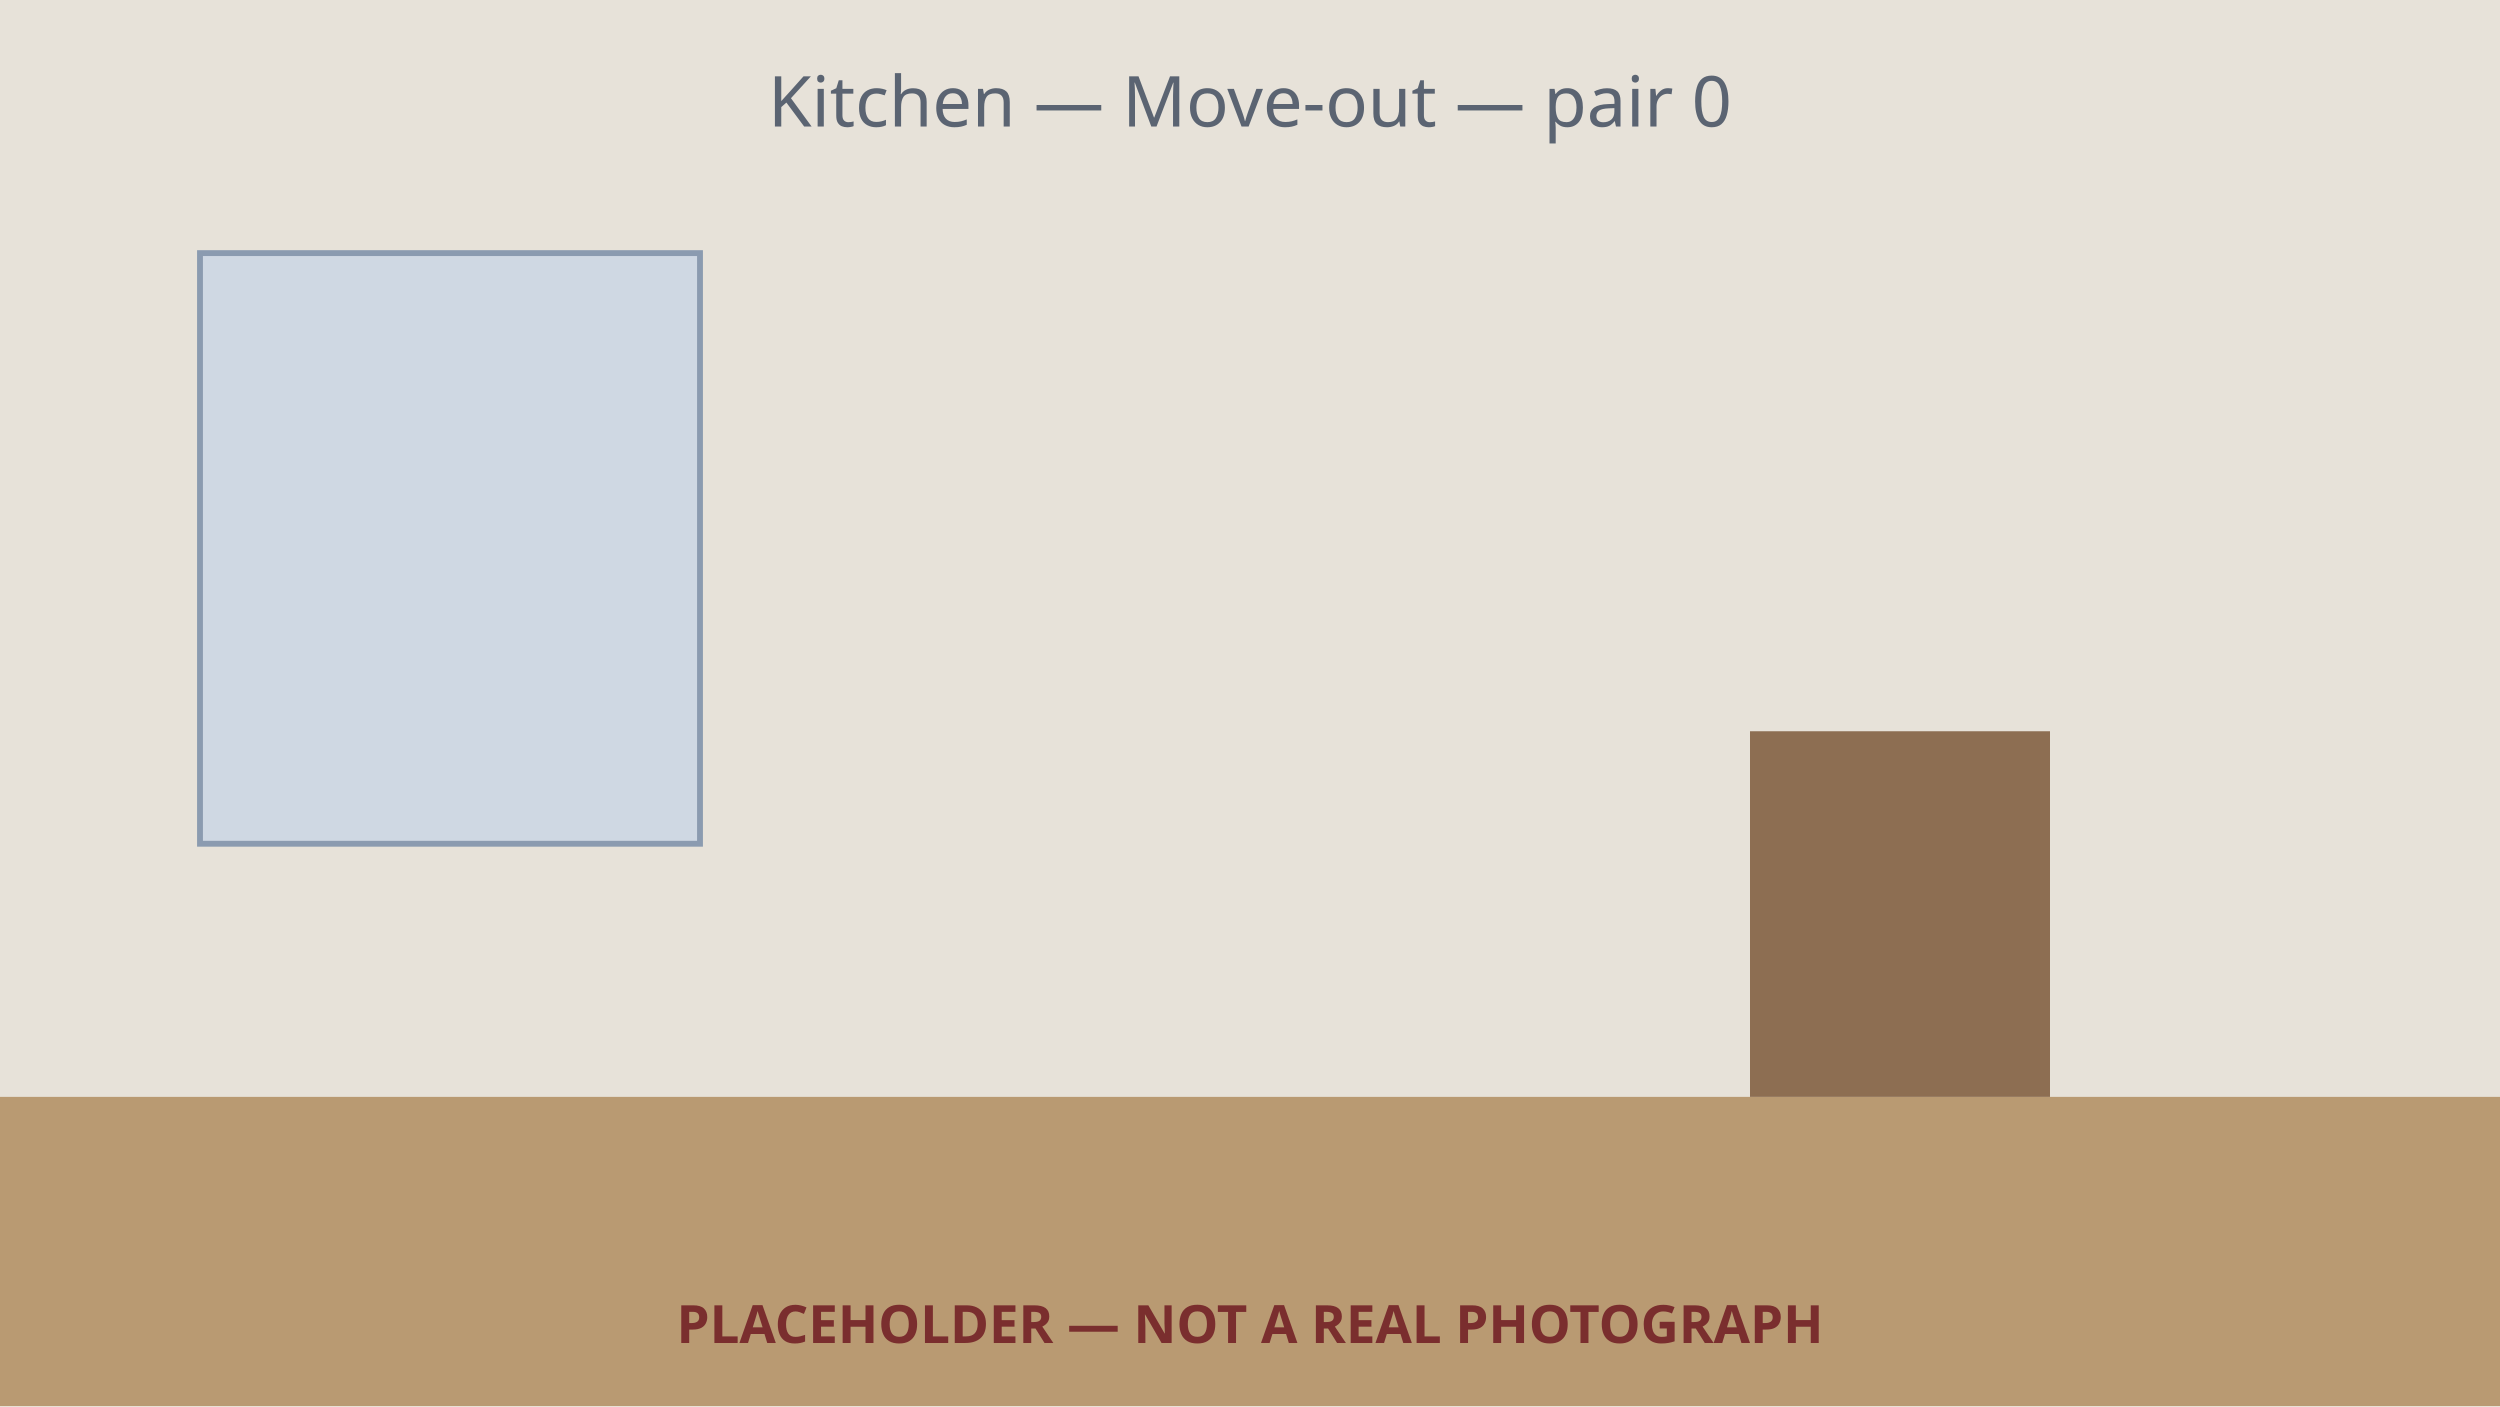
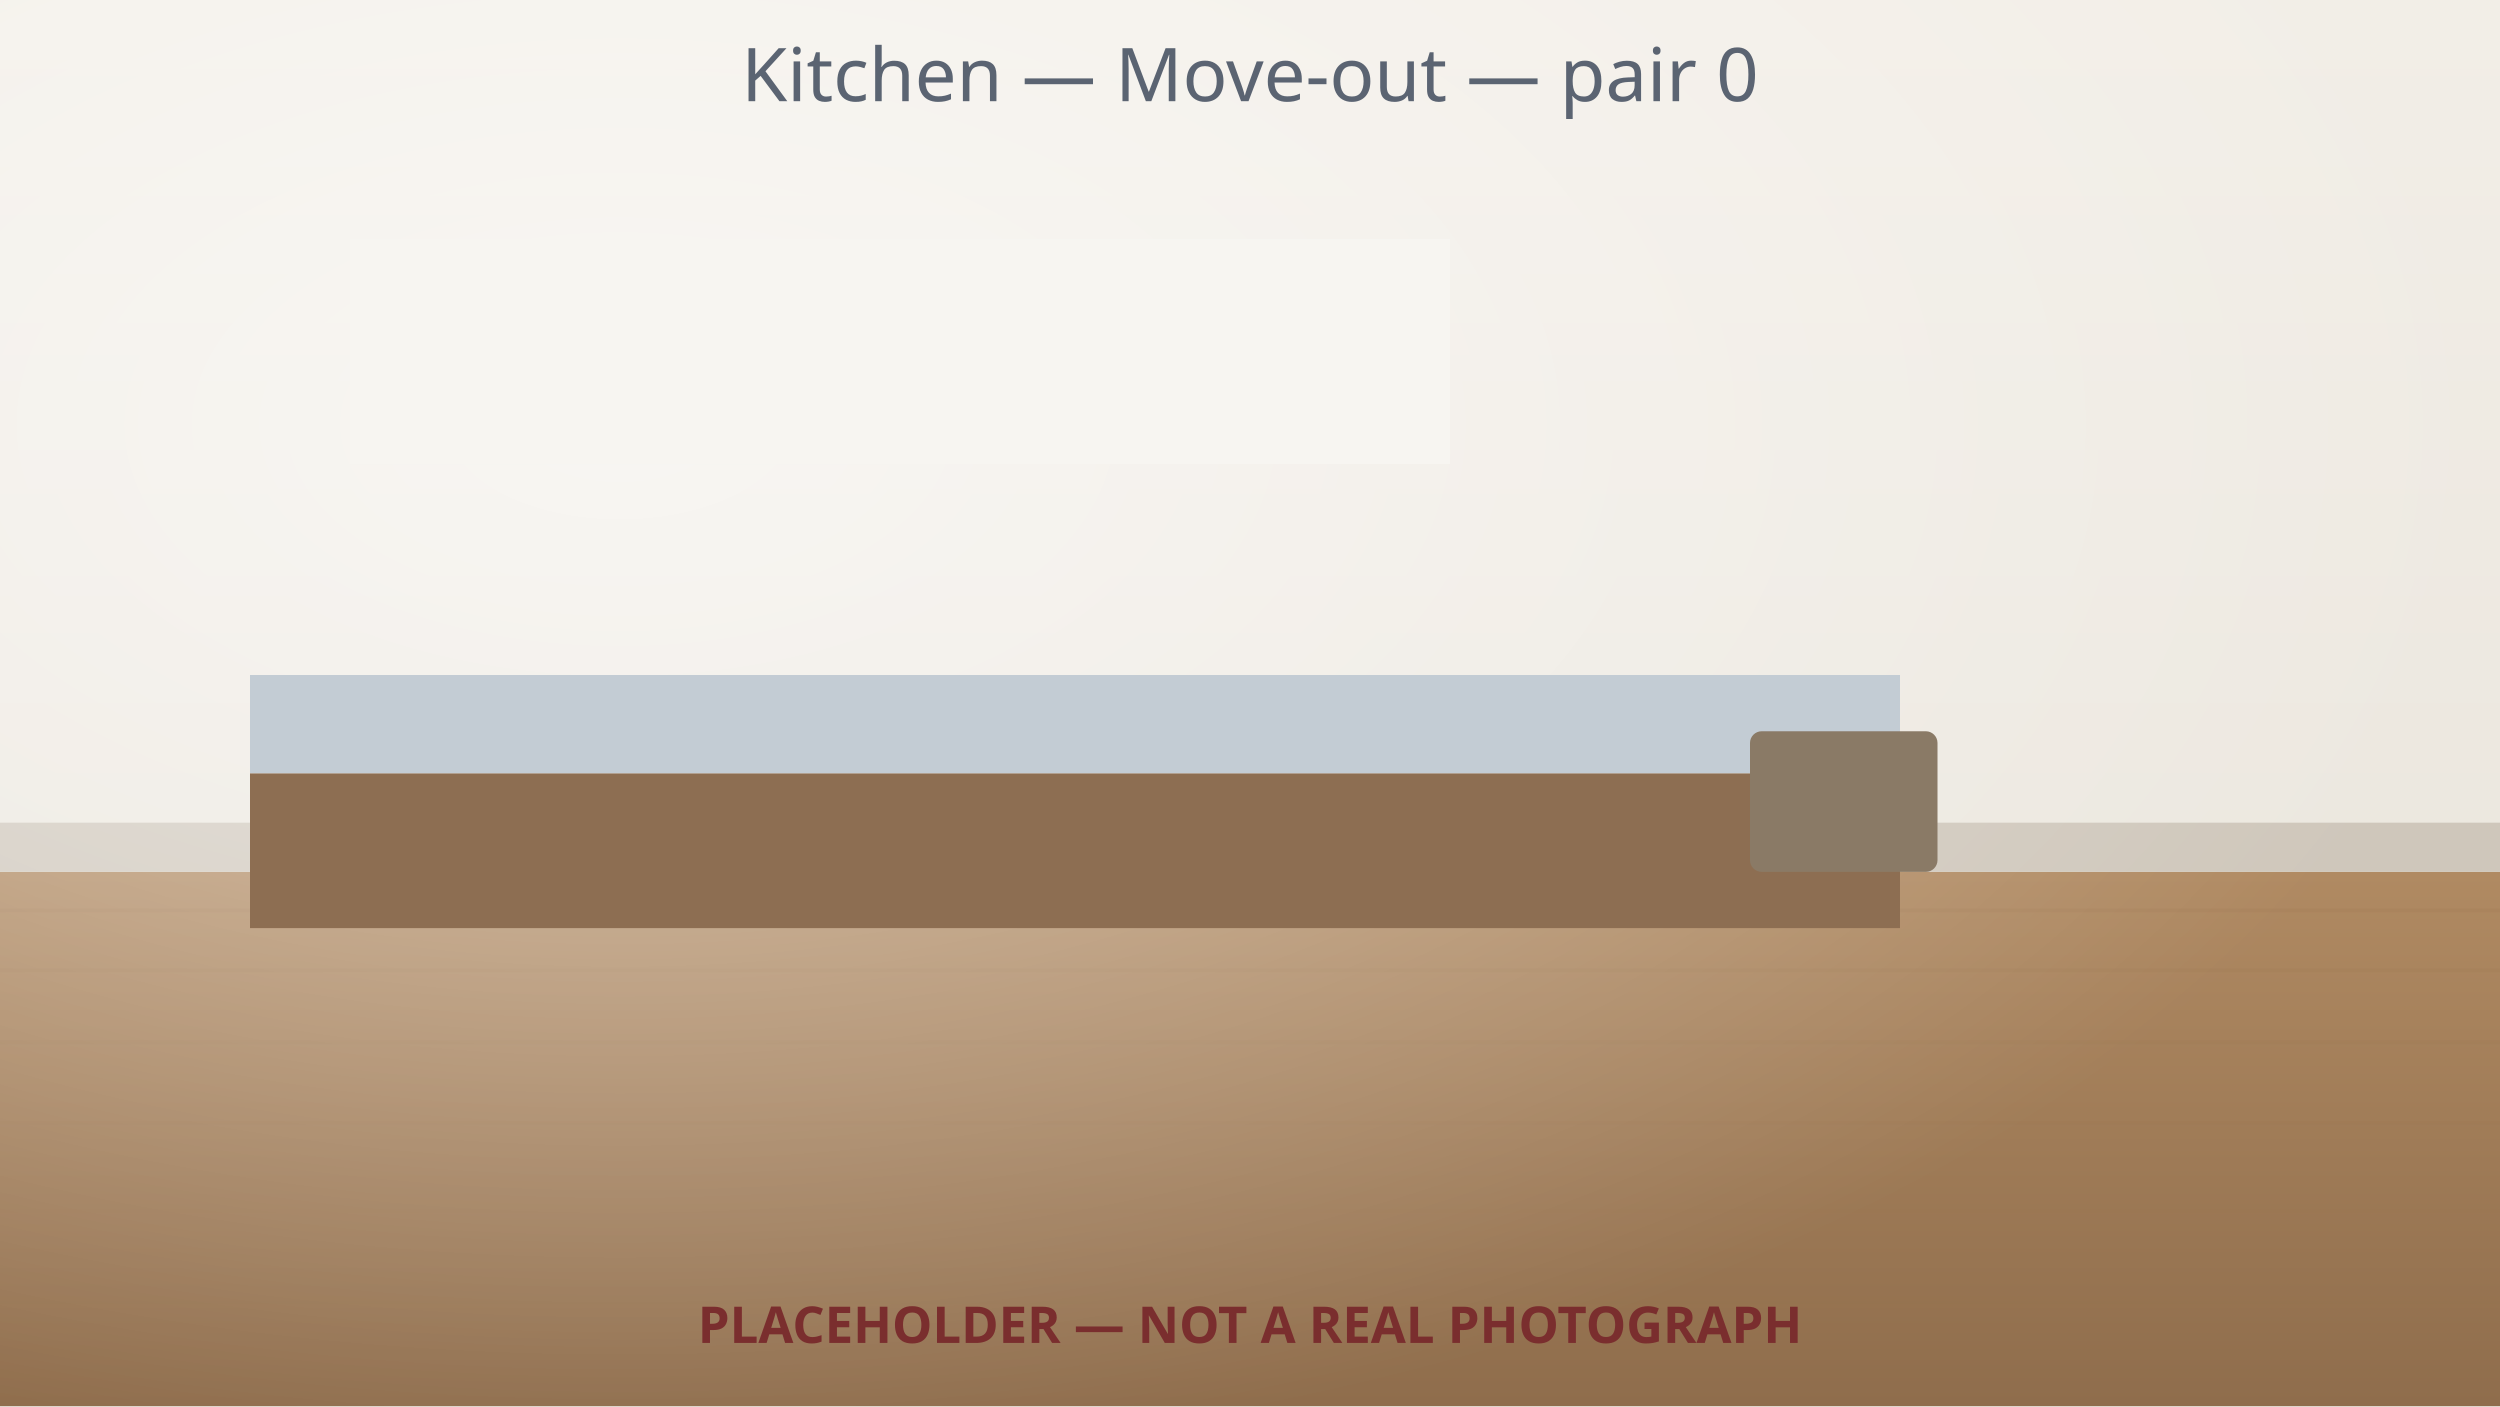
<svg xmlns="http://www.w3.org/2000/svg" width="1280" height="720" viewBox="0 0 1280 720" role="img">
-   <rect width="1280" height="720" fill="#e7e2d9" />
-   <rect y="561.6" width="1280" height="158.4" fill="#b99a72" />
-   <rect x="102.4" y="129.6" width="256" height="302.4" fill="#cfd8e3" stroke="#8b9bb0" stroke-width="3" />
-   <rect x="896" y="374.4" width="153.6" height="187.2" fill="#8d6e52" />
-   <text x="640" y="64.8" font-family="system-ui, sans-serif" font-size="36" fill="#5b6472" text-anchor="middle">Kitchen — Move-out — pair 0</text>
-   <text x="640" y="687.6" font-family="system-ui, sans-serif" font-size="27" fill="#7a2e2e" text-anchor="middle" font-weight="600">PLACEHOLDER — NOT A REAL PHOTOGRAPH</text>
+   <defs>
+     <linearGradient id="wallg" x1="0" y1="0" x2="0" y2="1">
+       <stop offset="0" stop-color="#f2eee7" />
+       <stop offset="1" stop-color="#e8e3da" />
+     </linearGradient>
+     <linearGradient id="floorg" x1="0" y1="0" x2="0" y2="1">
+       <stop offset="0" stop-color="#b08a62" />
+       <stop offset="1" stop-color="#8f6d4c" />
+     </linearGradient>
+     <radialGradient id="daylight" cx="0.25" cy="0.3" r="0.75">
+       <stop offset="0" stop-color="#ffffff" stop-opacity="0.55" />
+       <stop offset="1" stop-color="#ffffff" stop-opacity="0" />
+     </radialGradient>
+     <radialGradient id="stain" cx="0.5" cy="0.5" r="0.5">
+       <stop offset="0" stop-color="#5a3a22" stop-opacity="0.85" />
+       <stop offset="0.6" stop-color="#6b4a2f" stop-opacity="0.55" />
+       <stop offset="1" stop-color="#6b4a2f" stop-opacity="0" />
+     </radialGradient>
+   </defs>
+   <rect width="1280" height="720" fill="url(#wallg)" />
+   <path d="M0 446.4 L1280.0 446.4 L1280.0 720 L0 720 Z" fill="url(#floorg)" />
+   <line x1="0" y1="466.2" x2="1280" y2="466.2" stroke="#9a765230" stroke-width="2" />
+   <line x1="0" y1="496.8" x2="1280" y2="496.8" stroke="#9a765230" stroke-width="2" />
+   <line x1="0" y1="533.6" x2="1280" y2="533.6" stroke="#9a765230" stroke-width="2" />
+   <line x1="0" y1="574.9" x2="1280" y2="574.9" stroke="#9a765230" stroke-width="2" />
+   <line x1="0" y1="620.1" x2="1280" y2="620.1" stroke="#9a765230" stroke-width="2" />
+   <line x1="0" y1="668.6" x2="1280" y2="668.6" stroke="#9a765230" stroke-width="2" />
+   <rect x="0" y="421.2" width="1280" height="25.2" fill="#cfc7bb" />
+   <rect width="1280" height="720" fill="url(#daylight)" />
+   <rect x="128.0" y="345.6" width="844.8" height="50.4" fill="#c3ccd4" />
+   <rect x="128.0" y="396.0" width="844.8" height="79.2" fill="#8d6e52" />
+   <rect x="179.2" y="122.4" width="563.2" height="115.2" fill="#f7f5f1" />
+   <rect x="896.0" y="374.4" width="96.0" height="72.0" rx="6" fill="#8a7a66" />
+   <text x="640" y="51.8" font-family="system-ui, sans-serif" font-size="38" fill="#5b6472" text-anchor="middle">Kitchen — Move-out — pair 0</text>
+   <text x="640" y="687.6" font-family="system-ui, sans-serif" font-size="26" fill="#7a2e2e" text-anchor="middle" font-weight="600">PLACEHOLDER — NOT A REAL PHOTOGRAPH</text>
</svg>
